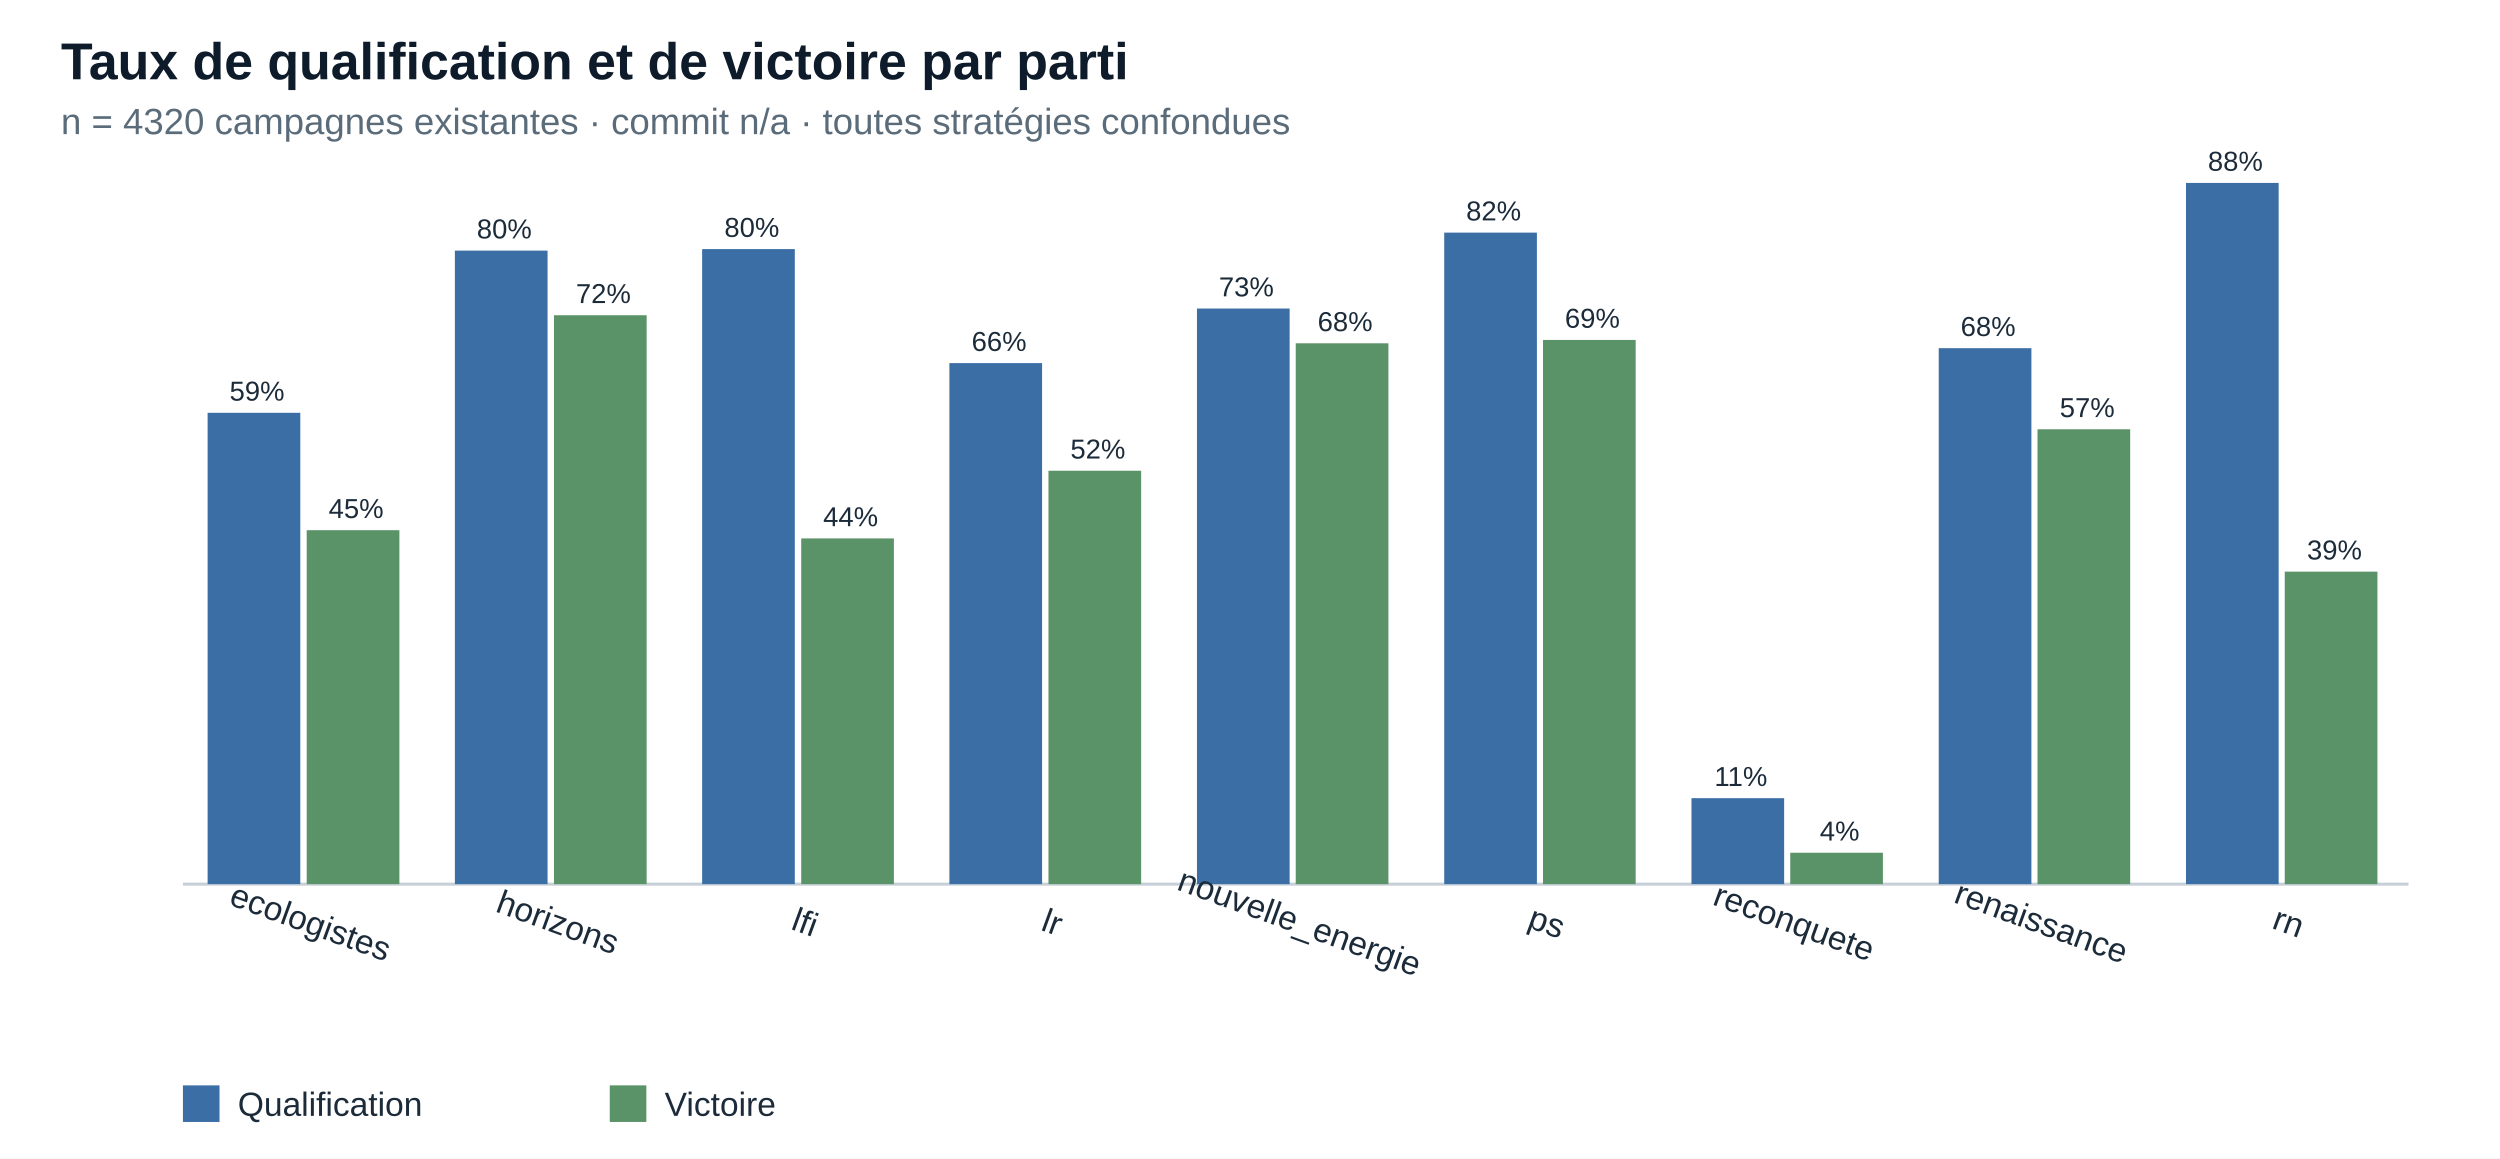
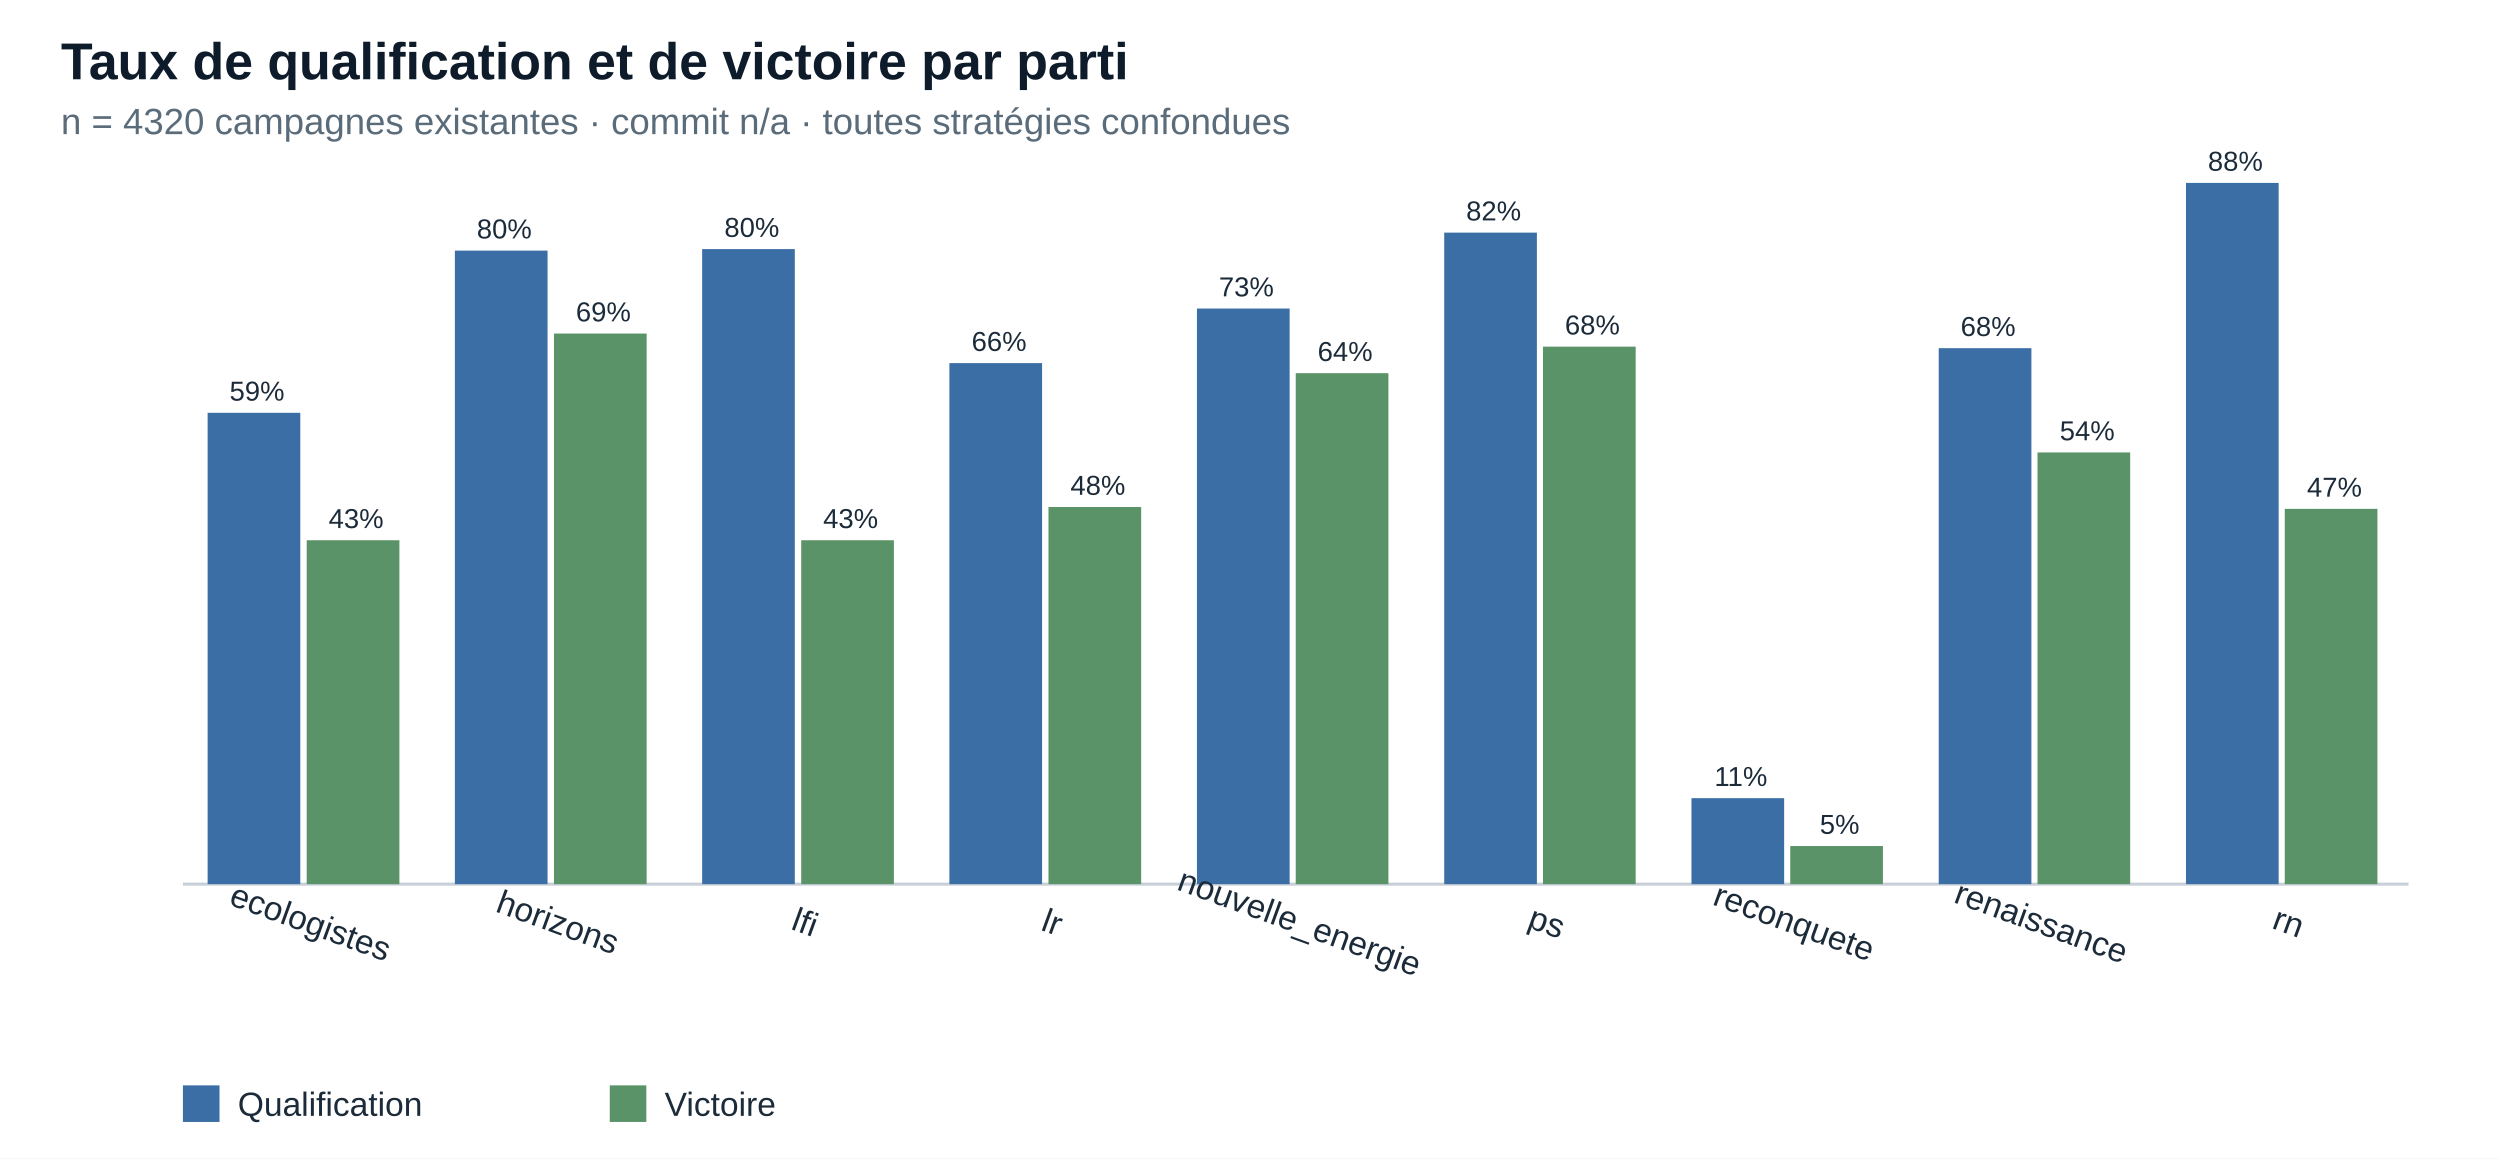
<svg xmlns="http://www.w3.org/2000/svg" width="820" height="380" viewBox="0 0 820 380">
  <rect width="820" height="380" fill="#ffffff" />
  <text x="20" y="26" font-size="17" font-weight="700" fill="#0d1b2a" style="font-family:Arial,Helvetica,sans-serif">Taux de qualification et de victoire par parti</text>
  <text x="20" y="44" font-size="12" fill="#5a6b7a" style="font-family:Arial,Helvetica,sans-serif">n = 4320 campagnes existantes · commit n/a · toutes stratégies confondues</text>
  <line x1="60" y1="290" x2="790" y2="290" stroke="#c7d0d8" />
  <rect x="68.1" y="135.4" width="30.4" height="154.6" fill="#3b6ea5" />
  <text x="84.3" y="131.4" font-size="9" text-anchor="middle" fill="#1c2b3a" style="font-family:Arial,Helvetica,sans-serif">59%</text>
-   <rect x="100.6" y="173.9" width="30.4" height="116.1" fill="#5a9367" />
-   <text x="116.8" y="169.9" font-size="9" text-anchor="middle" fill="#1c2b3a" style="font-family:Arial,Helvetica,sans-serif">45%</text>
+   <rect x="100.6" y="177.2" width="30.4" height="112.8" fill="#5a9367" />
+   <text x="116.8" y="173.2" font-size="9" text-anchor="middle" fill="#1c2b3a" style="font-family:Arial,Helvetica,sans-serif">43%</text>
  <text x="100.6" y="306.0" font-size="11" text-anchor="middle" fill="#1c2b3a" style="font-family:Arial,Helvetica,sans-serif" transform="rotate(20 100.6 306.0)">ecologistes</text>
  <rect x="149.2" y="82.2" width="30.4" height="207.8" fill="#3b6ea5" />
  <text x="165.4" y="78.2" font-size="9" text-anchor="middle" fill="#1c2b3a" style="font-family:Arial,Helvetica,sans-serif">80%</text>
-   <rect x="181.7" y="103.4" width="30.4" height="186.6" fill="#5a9367" />
-   <text x="197.9" y="99.4" font-size="9" text-anchor="middle" fill="#1c2b3a" style="font-family:Arial,Helvetica,sans-serif">72%</text>
+   <rect x="181.7" y="109.4" width="30.4" height="180.6" fill="#5a9367" />
+   <text x="197.9" y="105.4" font-size="9" text-anchor="middle" fill="#1c2b3a" style="font-family:Arial,Helvetica,sans-serif">69%</text>
  <text x="181.7" y="306.0" font-size="11" text-anchor="middle" fill="#1c2b3a" style="font-family:Arial,Helvetica,sans-serif" transform="rotate(20 181.7 306.0)">horizons</text>
  <rect x="230.3" y="81.7" width="30.4" height="208.3" fill="#3b6ea5" />
  <text x="246.6" y="77.7" font-size="9" text-anchor="middle" fill="#1c2b3a" style="font-family:Arial,Helvetica,sans-serif">80%</text>
-   <rect x="262.8" y="176.6" width="30.4" height="113.4" fill="#5a9367" />
-   <text x="279.0" y="172.6" font-size="9" text-anchor="middle" fill="#1c2b3a" style="font-family:Arial,Helvetica,sans-serif">44%</text>
+   <rect x="262.8" y="177.2" width="30.4" height="112.8" fill="#5a9367" />
+   <text x="279.0" y="173.2" font-size="9" text-anchor="middle" fill="#1c2b3a" style="font-family:Arial,Helvetica,sans-serif">43%</text>
  <text x="262.8" y="306.0" font-size="11" text-anchor="middle" fill="#1c2b3a" style="font-family:Arial,Helvetica,sans-serif" transform="rotate(20 262.8 306.0)">lfi</text>
  <rect x="311.4" y="119.1" width="30.4" height="170.9" fill="#3b6ea5" />
  <text x="327.7" y="115.1" font-size="9" text-anchor="middle" fill="#1c2b3a" style="font-family:Arial,Helvetica,sans-serif">66%</text>
-   <rect x="343.9" y="154.4" width="30.4" height="135.6" fill="#5a9367" />
-   <text x="360.1" y="150.4" font-size="9" text-anchor="middle" fill="#1c2b3a" style="font-family:Arial,Helvetica,sans-serif">52%</text>
+   <rect x="343.9" y="166.3" width="30.4" height="123.7" fill="#5a9367" />
+   <text x="360.1" y="162.3" font-size="9" text-anchor="middle" fill="#1c2b3a" style="font-family:Arial,Helvetica,sans-serif">48%</text>
  <text x="343.9" y="306.0" font-size="11" text-anchor="middle" fill="#1c2b3a" style="font-family:Arial,Helvetica,sans-serif" transform="rotate(20 343.9 306.0)">lr</text>
  <rect x="392.6" y="101.2" width="30.4" height="188.8" fill="#3b6ea5" />
  <text x="408.8" y="97.2" font-size="9" text-anchor="middle" fill="#1c2b3a" style="font-family:Arial,Helvetica,sans-serif">73%</text>
-   <rect x="425.0" y="112.6" width="30.4" height="177.4" fill="#5a9367" />
-   <text x="441.2" y="108.6" font-size="9" text-anchor="middle" fill="#1c2b3a" style="font-family:Arial,Helvetica,sans-serif">68%</text>
+   <rect x="425.0" y="122.4" width="30.4" height="167.6" fill="#5a9367" />
+   <text x="441.2" y="118.4" font-size="9" text-anchor="middle" fill="#1c2b3a" style="font-family:Arial,Helvetica,sans-serif">64%</text>
  <text x="425.0" y="306.0" font-size="11" text-anchor="middle" fill="#1c2b3a" style="font-family:Arial,Helvetica,sans-serif" transform="rotate(20 425.0 306.0)">nouvelle_energie</text>
  <rect x="473.7" y="76.3" width="30.4" height="213.7" fill="#3b6ea5" />
  <text x="489.9" y="72.3" font-size="9" text-anchor="middle" fill="#1c2b3a" style="font-family:Arial,Helvetica,sans-serif">82%</text>
-   <rect x="506.1" y="111.5" width="30.4" height="178.5" fill="#5a9367" />
-   <text x="522.3" y="107.5" font-size="9" text-anchor="middle" fill="#1c2b3a" style="font-family:Arial,Helvetica,sans-serif">69%</text>
+   <rect x="506.1" y="113.7" width="30.4" height="176.3" fill="#5a9367" />
+   <text x="522.3" y="109.7" font-size="9" text-anchor="middle" fill="#1c2b3a" style="font-family:Arial,Helvetica,sans-serif">68%</text>
  <text x="506.1" y="306.0" font-size="11" text-anchor="middle" fill="#1c2b3a" style="font-family:Arial,Helvetica,sans-serif" transform="rotate(20 506.1 306.0)">ps</text>
  <rect x="554.8" y="261.8" width="30.4" height="28.2" fill="#3b6ea5" />
  <text x="571.0" y="257.8" font-size="9" text-anchor="middle" fill="#1c2b3a" style="font-family:Arial,Helvetica,sans-serif">11%</text>
-   <rect x="587.2" y="279.7" width="30.4" height="10.3" fill="#5a9367" />
-   <text x="603.4" y="275.7" font-size="9" text-anchor="middle" fill="#1c2b3a" style="font-family:Arial,Helvetica,sans-serif">4%</text>
+   <rect x="587.2" y="277.5" width="30.4" height="12.5" fill="#5a9367" />
+   <text x="603.4" y="273.5" font-size="9" text-anchor="middle" fill="#1c2b3a" style="font-family:Arial,Helvetica,sans-serif">5%</text>
  <text x="587.2" y="306.0" font-size="11" text-anchor="middle" fill="#1c2b3a" style="font-family:Arial,Helvetica,sans-serif" transform="rotate(20 587.2 306.0)">reconquete</text>
  <rect x="635.9" y="114.2" width="30.4" height="175.8" fill="#3b6ea5" />
  <text x="652.1" y="110.2" font-size="9" text-anchor="middle" fill="#1c2b3a" style="font-family:Arial,Helvetica,sans-serif">68%</text>
-   <rect x="668.3" y="140.8" width="30.4" height="149.2" fill="#5a9367" />
-   <text x="684.6" y="136.8" font-size="9" text-anchor="middle" fill="#1c2b3a" style="font-family:Arial,Helvetica,sans-serif">57%</text>
+   <rect x="668.3" y="148.4" width="30.4" height="141.6" fill="#5a9367" />
+   <text x="684.6" y="144.4" font-size="9" text-anchor="middle" fill="#1c2b3a" style="font-family:Arial,Helvetica,sans-serif">54%</text>
  <text x="668.3" y="306.0" font-size="11" text-anchor="middle" fill="#1c2b3a" style="font-family:Arial,Helvetica,sans-serif" transform="rotate(20 668.3 306.0)">renaissance</text>
  <rect x="717.0" y="60.0" width="30.4" height="230.0" fill="#3b6ea5" />
  <text x="733.2" y="56.0" font-size="9" text-anchor="middle" fill="#1c2b3a" style="font-family:Arial,Helvetica,sans-serif">88%</text>
-   <rect x="749.4" y="187.5" width="30.4" height="102.5" fill="#5a9367" />
-   <text x="765.7" y="183.5" font-size="9" text-anchor="middle" fill="#1c2b3a" style="font-family:Arial,Helvetica,sans-serif">39%</text>
+   <rect x="749.4" y="166.9" width="30.4" height="123.1" fill="#5a9367" />
+   <text x="765.7" y="162.9" font-size="9" text-anchor="middle" fill="#1c2b3a" style="font-family:Arial,Helvetica,sans-serif">47%</text>
  <text x="749.4" y="306.0" font-size="11" text-anchor="middle" fill="#1c2b3a" style="font-family:Arial,Helvetica,sans-serif" transform="rotate(20 749.4 306.0)">rn</text>
  <rect x="60" y="356" width="12" height="12" fill="#3b6ea5" />
  <text x="78" y="366" font-size="11" fill="#1c2b3a" style="font-family:Arial,Helvetica,sans-serif">Qualification</text>
  <rect x="200" y="356" width="12" height="12" fill="#5a9367" />
  <text x="218" y="366" font-size="11" fill="#1c2b3a" style="font-family:Arial,Helvetica,sans-serif">Victoire</text>
</svg>
